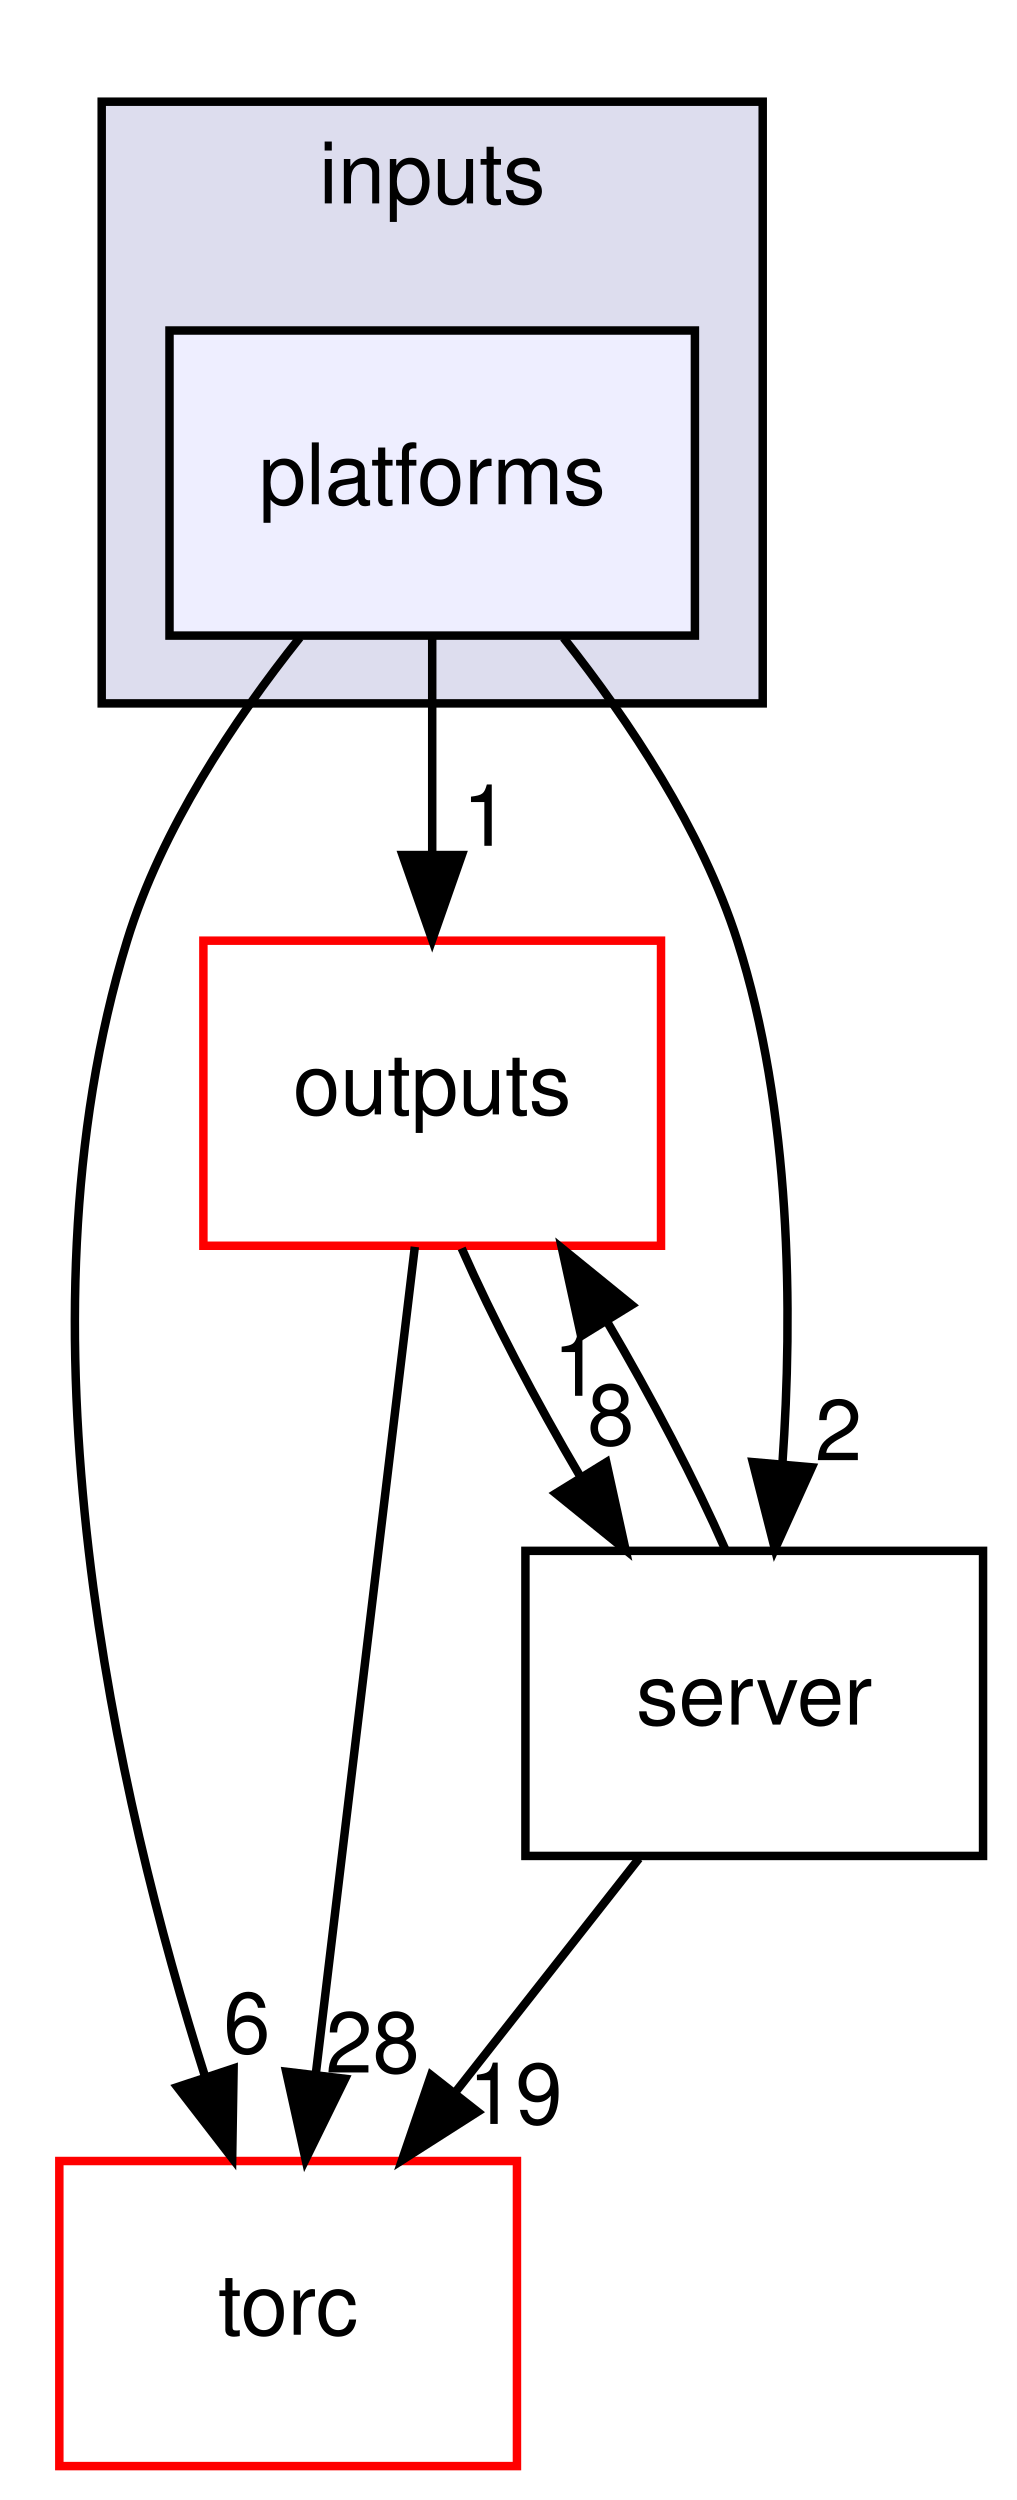
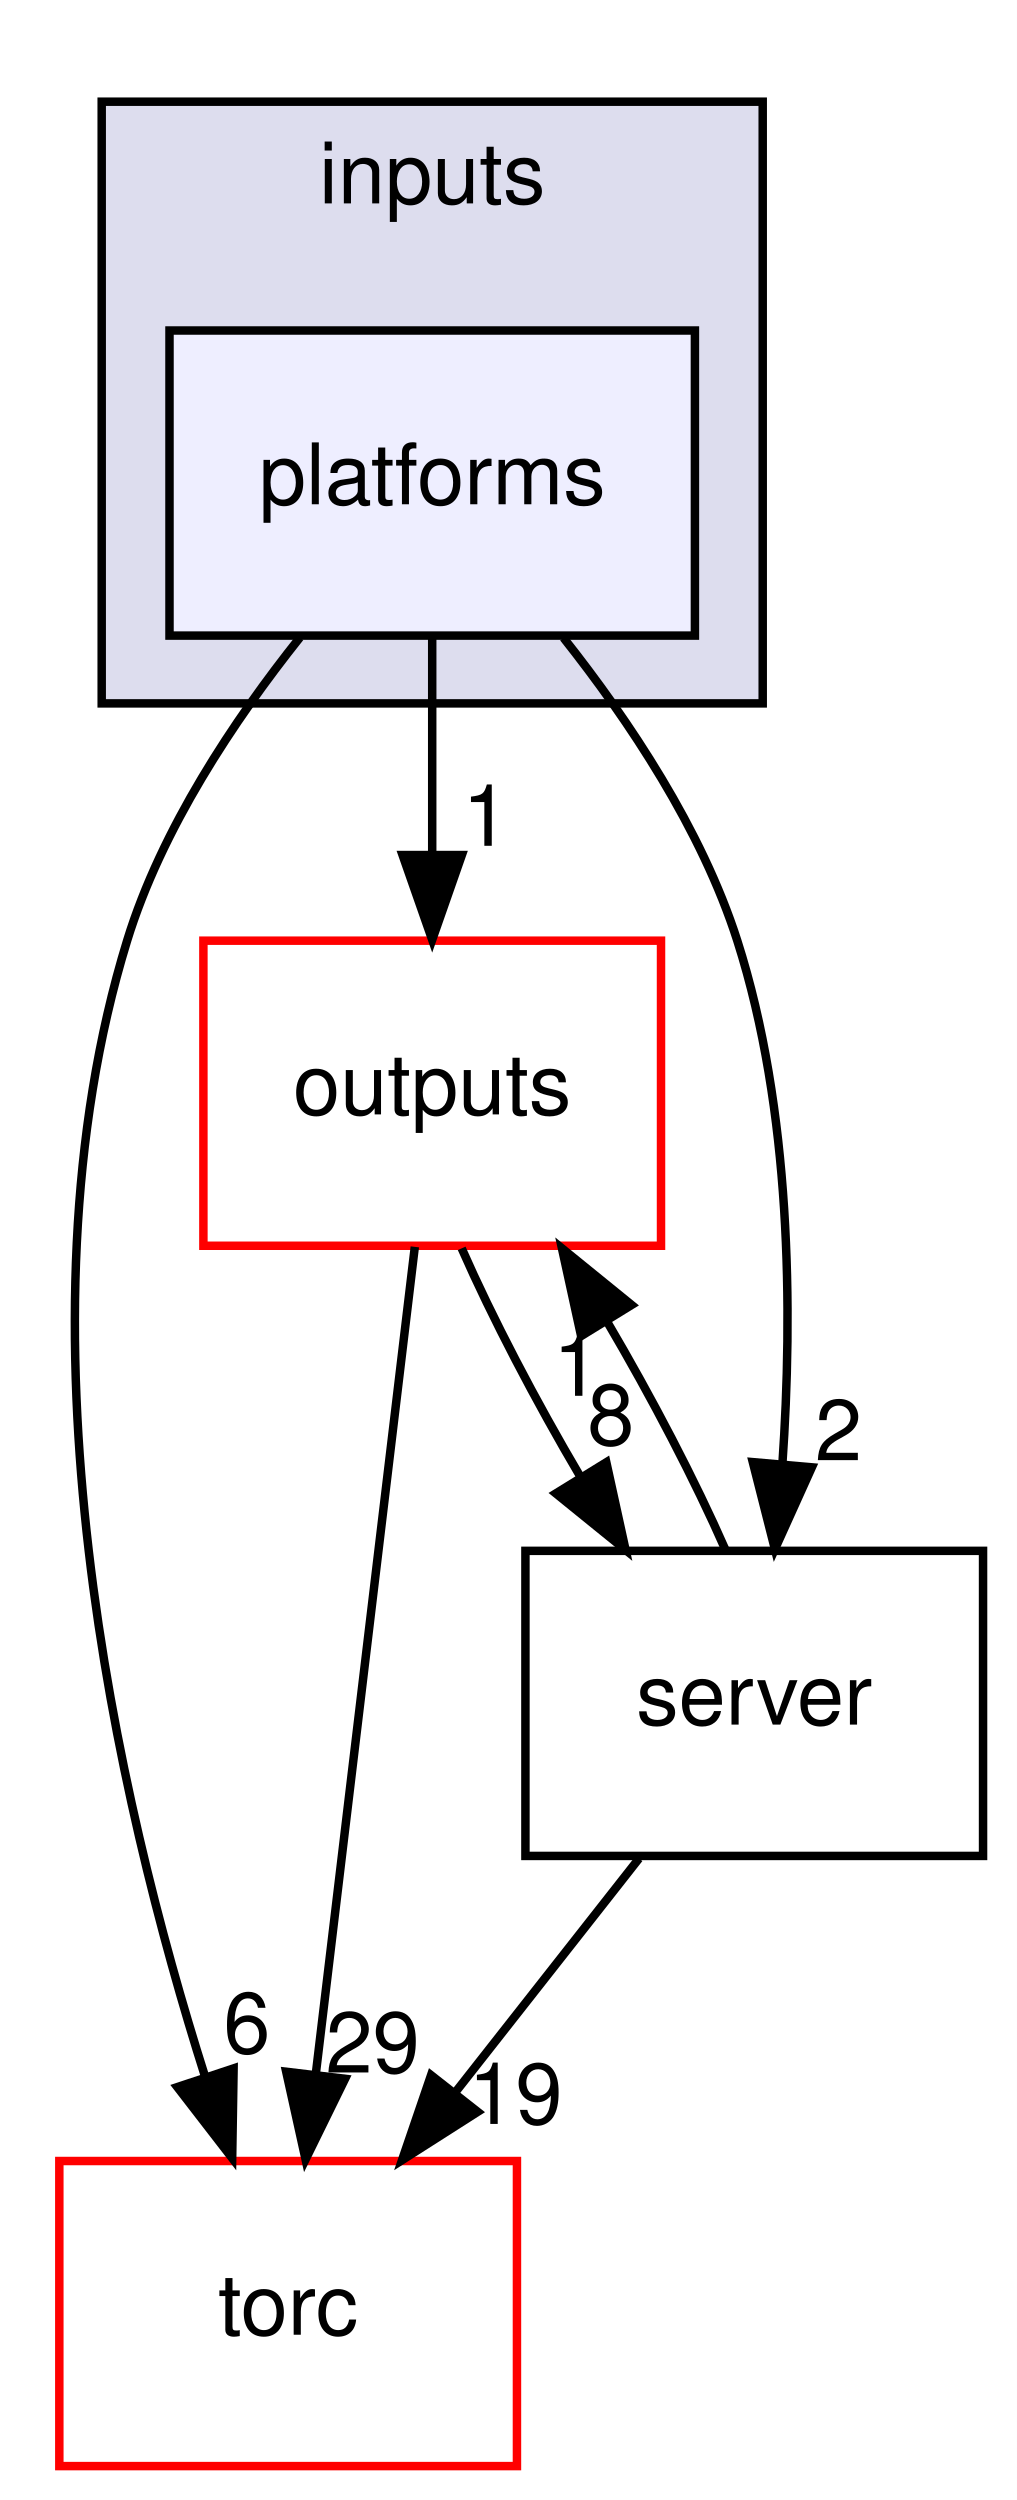
<svg xmlns="http://www.w3.org/2000/svg" xmlns:xlink="http://www.w3.org/1999/xlink" width="120pt" height="295pt" viewBox="0.00 0.00 120.00 295.00">
  <g id="graph0" class="graph" transform="scale(1 1) rotate(0) translate(4 291)">
    <polygon fill="white" stroke="none" points="-4,4 -4,-291 116,-291 116,4 -4,4" />
    <g id="clust1" class="cluster">
      <g id="a_clust1">
        <a xlink:href="dir_fb7b09e926df3dd6ae65d35d8e762017.html" target="_top" xlink:title="inputs">
          <polygon fill="#ddddee" stroke="black" points="8,-208 8,-279 86,-279 86,-208 8,-208" />
          <text text-anchor="middle" x="47" y="-267" font-family="Helvetica,sans-Serif" font-size="10.00">inputs</text>
        </a>
      </g>
    </g>
    <g id="node1" class="node">
      <g id="a_node1">
        <a xlink:href="dir_94a33b0d2c7d971598d92a73960ed717.html" target="_top" xlink:title="platforms">
          <polygon fill="#eeeeff" stroke="black" points="78,-252 16,-252 16,-216 78,-216 78,-252" />
          <text text-anchor="middle" x="47" y="-231.5" font-family="Helvetica,sans-Serif" font-size="10.00">platforms</text>
        </a>
      </g>
    </g>
    <g id="node2" class="node">
      <g id="a_node2">
        <a xlink:href="dir_19e1fafdf157c27762559b97f5d6a2d3.html" target="_top" xlink:title="torc">
          <polygon fill="white" stroke="red" points="57,-36 3,-36 3,-0 57,-0 57,-36" />
          <text text-anchor="middle" x="30" y="-15.5" font-family="Helvetica,sans-Serif" font-size="10.00">torc</text>
        </a>
      </g>
    </g>
    <g id="edge3" class="edge">
      <path fill="none" stroke="black" d="M31.39,-215.774C23.627,-206.03 15.054,-193.184 11,-180 -3.034,-134.363 9.875,-78.512 20.181,-46.023" />
      <polygon fill="black" stroke="black" points="23.567,-46.932 23.398,-36.339 16.924,-44.725 23.567,-46.932" />
      <g id="a_edge3-headlabel">
        <a xlink:href="dir_000003_000004.html" target="_top" xlink:title="6">
          <text text-anchor="middle" x="25.129" y="-48.739" font-family="Helvetica,sans-Serif" font-size="10.00">6</text>
        </a>
      </g>
    </g>
    <g id="node3" class="node">
      <g id="a_node3">
        <a xlink:href="dir_d03bd041034a3e88cd281d61691321a9.html" target="_top" xlink:title="outputs">
          <polygon fill="white" stroke="red" points="74,-180 20,-180 20,-144 74,-144 74,-180" />
          <text text-anchor="middle" x="47" y="-159.5" font-family="Helvetica,sans-Serif" font-size="10.00">outputs</text>
        </a>
      </g>
    </g>
    <g id="edge4" class="edge">
      <path fill="none" stroke="black" d="M47,-215.697C47,-207.983 47,-198.712 47,-190.112" />
      <polygon fill="black" stroke="black" points="50.5,-190.104 47,-180.104 43.5,-190.104 50.5,-190.104" />
      <g id="a_edge4-headlabel">
        <a xlink:href="dir_000003_000007.html" target="_top" xlink:title="1">
          <text text-anchor="middle" x="53.339" y="-191.199" font-family="Helvetica,sans-Serif" font-size="10.00">1</text>
        </a>
      </g>
    </g>
    <g id="node4" class="node">
      <g id="a_node4">
        <a xlink:href="dir_41e1742e44e2de38b3bc91f993fed282.html" target="_top" xlink:title="server">
          <polygon fill="none" stroke="black" points="112,-108 58,-108 58,-72 112,-72 112,-108" />
          <text text-anchor="middle" x="85" y="-87.5" font-family="Helvetica,sans-Serif" font-size="10.00">server</text>
        </a>
      </g>
    </g>
    <g id="edge5" class="edge">
      <path fill="none" stroke="black" d="M62.492,-215.737C70.221,-205.983 78.798,-193.137 83,-180 89.385,-160.036 89.567,-136.246 88.325,-118.287" />
      <polygon fill="black" stroke="black" points="91.801,-117.858 87.439,-108.203 84.828,-118.471 91.801,-117.858" />
      <g id="a_edge5-headlabel">
        <a xlink:href="dir_000003_000000.html" target="_top" xlink:title="2">
          <text text-anchor="middle" x="94.944" y="-118.69" font-family="Helvetica,sans-Serif" font-size="10.00">2</text>
        </a>
      </g>
    </g>
    <g id="edge1" class="edge">
      <path fill="none" stroke="black" d="M44.949,-143.871C42.052,-119.67 36.73,-75.211 33.279,-46.393" />
      <polygon fill="black" stroke="black" points="36.722,-45.702 32.058,-36.189 29.771,-46.534 36.722,-45.702" />
      <g id="a_edge1-headlabel">
-         <a xlink:href="dir_000007_000004.html" target="_top" xlink:title="28">
-           <text text-anchor="middle" x="39.968" y="-46.434" font-family="Helvetica,sans-Serif" font-size="10.00">28</text>
+         <a xlink:href="dir_000007_000004.html" target="_top" xlink:title="29">
+           <text text-anchor="middle" x="39.968" y="-46.434" font-family="Helvetica,sans-Serif" font-size="10.00">29</text>
        </a>
      </g>
    </g>
    <g id="edge2" class="edge">
      <path fill="none" stroke="black" d="M50.477,-143.697C54.056,-135.559 59.208,-125.689 64.514,-116.701" />
      <polygon fill="black" stroke="black" points="67.546,-118.452 69.82,-108.104 61.589,-114.776 67.546,-118.452" />
      <g id="a_edge2-headlabel">
        <a xlink:href="dir_000007_000000.html" target="_top" xlink:title="8">
          <text text-anchor="middle" x="68.075" y="-120.502" font-family="Helvetica,sans-Serif" font-size="10.00">8</text>
        </a>
      </g>
    </g>
    <g id="edge6" class="edge">
      <path fill="none" stroke="black" d="M71.404,-71.697C64.877,-63.389 56.932,-53.277 49.753,-44.141" />
      <polygon fill="black" stroke="black" points="52.37,-41.805 43.439,-36.104 46.865,-46.13 52.37,-41.805" />
      <g id="a_edge6-headlabel">
        <a xlink:href="dir_000000_000004.html" target="_top" xlink:title="19">
          <text text-anchor="middle" x="56.823" y="-40.377" font-family="Helvetica,sans-Serif" font-size="10.00">19</text>
        </a>
      </g>
    </g>
    <g id="edge7" class="edge">
      <path fill="none" stroke="black" d="M81.61,-108.104C78.057,-116.214 72.92,-126.076 67.616,-135.078" />
      <polygon fill="black" stroke="black" points="64.572,-133.346 62.309,-143.697 70.533,-137.017 64.572,-133.346" />
      <g id="a_edge7-headlabel">
        <a xlink:href="dir_000000_000007.html" target="_top" xlink:title="1">
          <text text-anchor="middle" x="64.039" y="-126.297" font-family="Helvetica,sans-Serif" font-size="10.00">1</text>
        </a>
      </g>
    </g>
  </g>
</svg>
